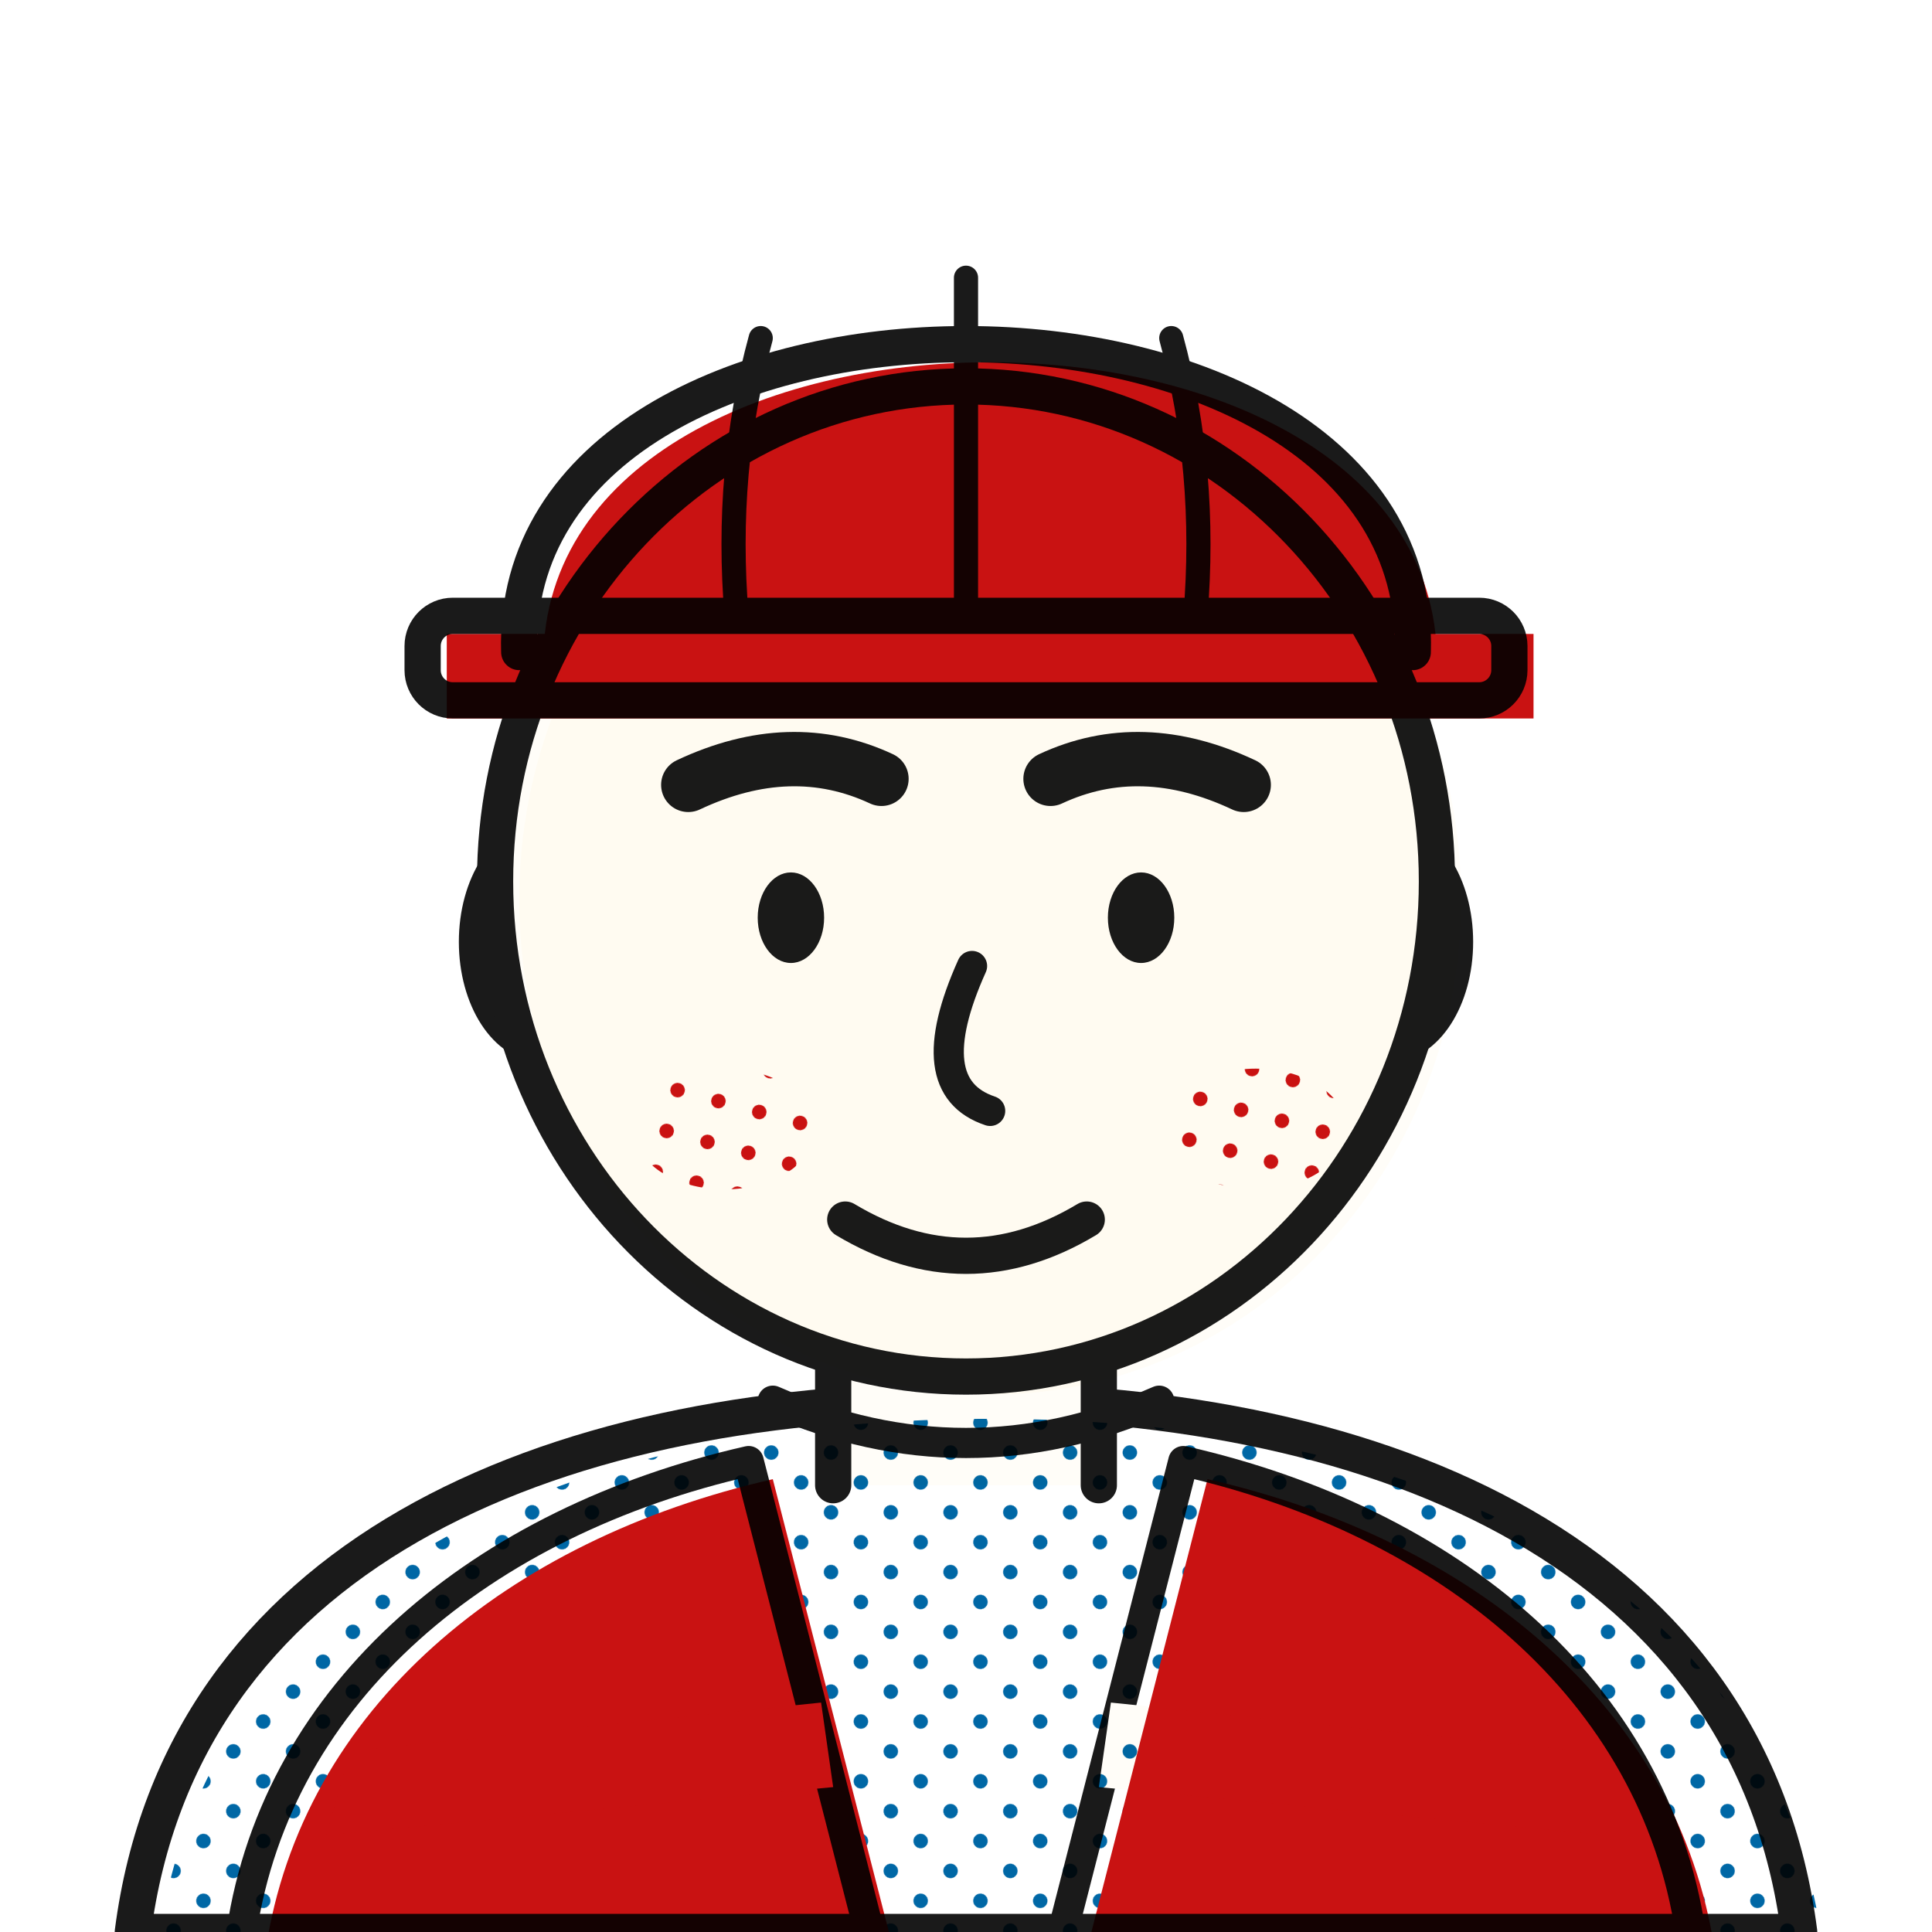
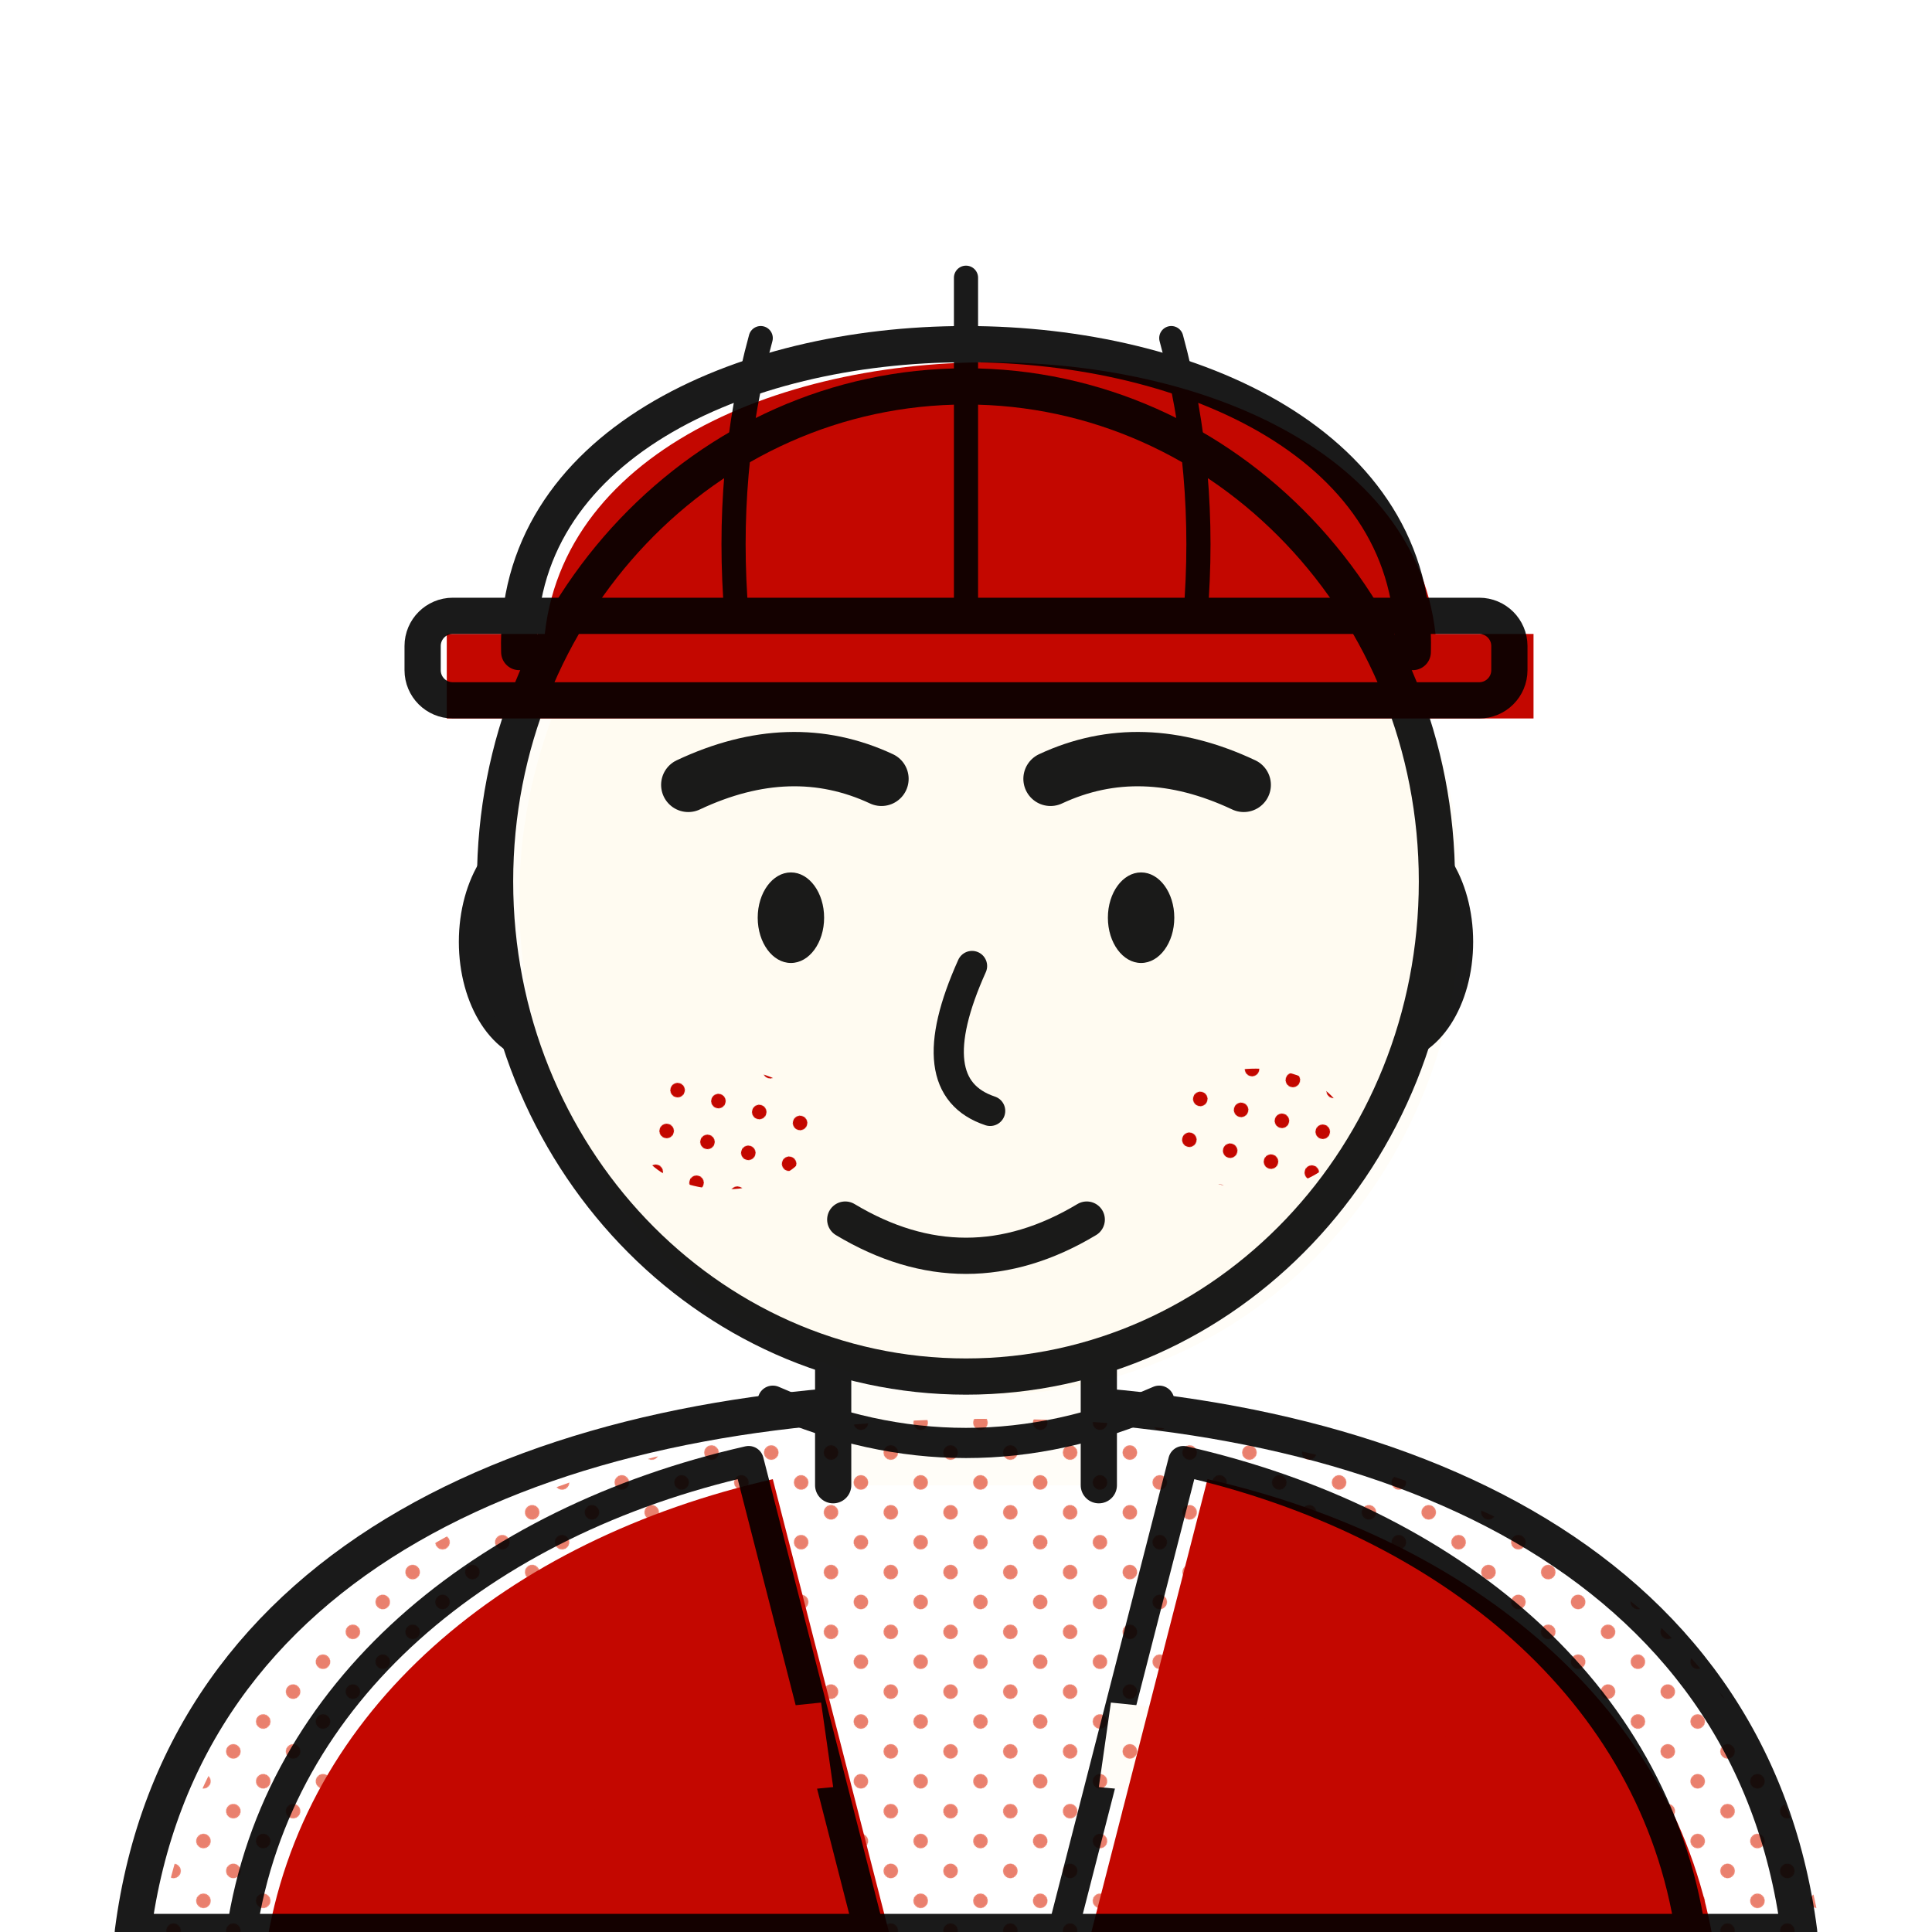
<svg xmlns="http://www.w3.org/2000/svg" viewBox="0 0 320 320" width="320" height="320" role="img" aria-labelledby="t">
  <defs>
    <pattern id="ht-red" width="7" height="7" patternUnits="userSpaceOnUse" patternTransform="rotate(15)">
-       <circle cx="3.5" cy="3.5" r="2.1" fill="#c91212" />
+       <circle cx="3.5" cy="3.5" r="2.1" fill="#c30700" />
    </pattern>
    <pattern id="ht-red-light" width="7" height="7" patternUnits="userSpaceOnUse" patternTransform="rotate(15)">
-       <circle cx="3.5" cy="3.5" r="1.2" fill="#c91212" />
+       <circle cx="3.5" cy="3.5" r="1.2" fill="#c30700" />
    </pattern>
-     <pattern id="ht-blue" width="7" height="7" patternUnits="userSpaceOnUse" patternTransform="rotate(45)">
-       <circle cx="3.5" cy="3.5" r="2.1" fill="#0067a5" />
+     <pattern id="ht-pink" width="7" height="7" patternUnits="userSpaceOnUse" patternTransform="rotate(45)">
+       <circle cx="3.5" cy="3.5" r="2.1" fill="#e9806e" />
    </pattern>
-     <pattern id="ht-blue-light" width="7" height="7" patternUnits="userSpaceOnUse" patternTransform="rotate(45)">
-       <circle cx="3.5" cy="3.5" r="1.2" fill="#0067a5" />
+     <pattern id="ht-pink-light" width="7" height="7" patternUnits="userSpaceOnUse" patternTransform="rotate(45)">
+       <circle cx="3.5" cy="3.5" r="1.2" fill="#e9806e" />
    </pattern>
    <pattern id="ht-ink" width="6" height="6" patternUnits="userSpaceOnUse" patternTransform="rotate(75)">
      <circle cx="3" cy="3" r="1.1" fill="#1a1a1a" />
    </pattern>
    <pattern id="hatch-ink" width="8" height="8" patternUnits="userSpaceOnUse" patternTransform="rotate(45)">
      <rect width="2.2" height="8" fill="#1a1a1a" />
    </pattern>
    <pattern id="hatch-red" width="8" height="8" patternUnits="userSpaceOnUse" patternTransform="rotate(-45)">
-       <rect width="2.6" height="8" fill="#c91212" />
+       <rect width="2.6" height="8" fill="#c30700" />
    </pattern>
  </defs>
  <g transform="translate(4 3)" style="mix-blend-mode:multiply">
-     <path d="M22 320 C30 258 90 232 160 232 C230 232 290 258 298 320 Z" fill="url(#ht-blue-light)" />
-     <path d="M40 320 C46 280 80 252 124 242 L144 320 Z" fill="#c91212" />
-     <path d="M280 320 C274 280 240 252 196 242 L176 320 Z" fill="#c91212" />
+     <path d="M22 320 C30 258 90 232 160 232 C230 232 290 258 298 320 Z" fill="url(#ht-pink-light)" />
+     <path d="M40 320 C46 280 80 252 124 242 L144 320 Z" fill="#c30700" />
+     <path d="M280 320 C274 280 240 252 196 242 L176 320 Z" fill="#c30700" />
    <ellipse cx="160" cy="146" rx="78" ry="82" fill="#fffdf8" />
-     <path d="M86 108 C84 40 236 40 234 108 Z" fill="#c91212" />
-     <path d="M70 102 L250 102 L250 116 L70 116 Z" fill="#c91212" />
+     <path d="M86 108 C84 40 236 40 234 108 Z" fill="#c30700" />
+     <path d="M70 102 L250 102 L250 116 L70 116 Z" fill="#c30700" />
    <ellipse cx="116" cy="184" rx="15" ry="10" fill="url(#ht-red-light)" />
    <ellipse cx="204" cy="184" rx="15" ry="10" fill="url(#ht-red-light)" />
  </g>
  <g style="mix-blend-mode:multiply" stroke-linecap="round" stroke-linejoin="round">
    <path d="M22 320 C30 258 90 232 160 232 C230 232 290 258 298 320 Z" fill="none" stroke="#1a1a1a" stroke-width="6" />
    <path d="M40 320 C46 280 80 252 124 242 L144 320" fill="none" stroke="#1a1a1a" stroke-width="5" />
    <path d="M280 320 C274 280 240 252 196 242 L176 320" fill="none" stroke="#1a1a1a" stroke-width="5" />
    <path d="M58 290 L136 282 L138 296 L54 304 Z" fill="#fffdf8" />
    <path d="M262 290 L184 282 L182 296 L266 304 Z" fill="#fffdf8" />
    <path d="M138 214 L138 246 L182 246 L182 214 Z" fill="#fffdf8" />
    <path d="M138 214 L138 246 M182 214 L182 246" fill="none" stroke="#1a1a1a" stroke-width="6" />
    <ellipse cx="90" cy="156" rx="11" ry="17" fill="#fffdf8" stroke="#1a1a1a" stroke-width="6" />
    <ellipse cx="230" cy="156" rx="11" ry="17" fill="#fffdf8" stroke="#1a1a1a" stroke-width="6" />
    <ellipse cx="160" cy="146" rx="78" ry="82" fill="#fffdf8" stroke="#1a1a1a" stroke-width="6" />
    <path d="M128 232 Q160 246 192 232" fill="none" stroke="#1a1a1a" stroke-width="5" />
    <path d="M86 108 C84 40 236 40 234 108" fill="none" stroke="#1a1a1a" stroke-width="6" />
    <rect x="70" y="102" width="180" height="14" rx="5" fill="none" stroke="#1a1a1a" stroke-width="6" />
    <path d="M160 46 L160 102 M126 56 Q120 78 122 102 M194 56 Q200 78 198 102" fill="none" stroke="#1a1a1a" stroke-width="4" />
    <path d="M114 130 Q131 122 146 129 M174 129 Q189 122 206 130" fill="none" stroke="#1a1a1a" stroke-width="9" />
    <ellipse cx="131" cy="152" rx="5.5" ry="7.5" fill="#1a1a1a" />
    <ellipse cx="189" cy="152" rx="5.5" ry="7.5" fill="#1a1a1a" />
    <path d="M140 202 Q160 214 180 202" fill="none" stroke="#1a1a1a" stroke-width="6" />
    <path d="M161 160 Q152 180 164 184" fill="none" stroke="#1a1a1a" stroke-width="5" />
  </g>
</svg>
